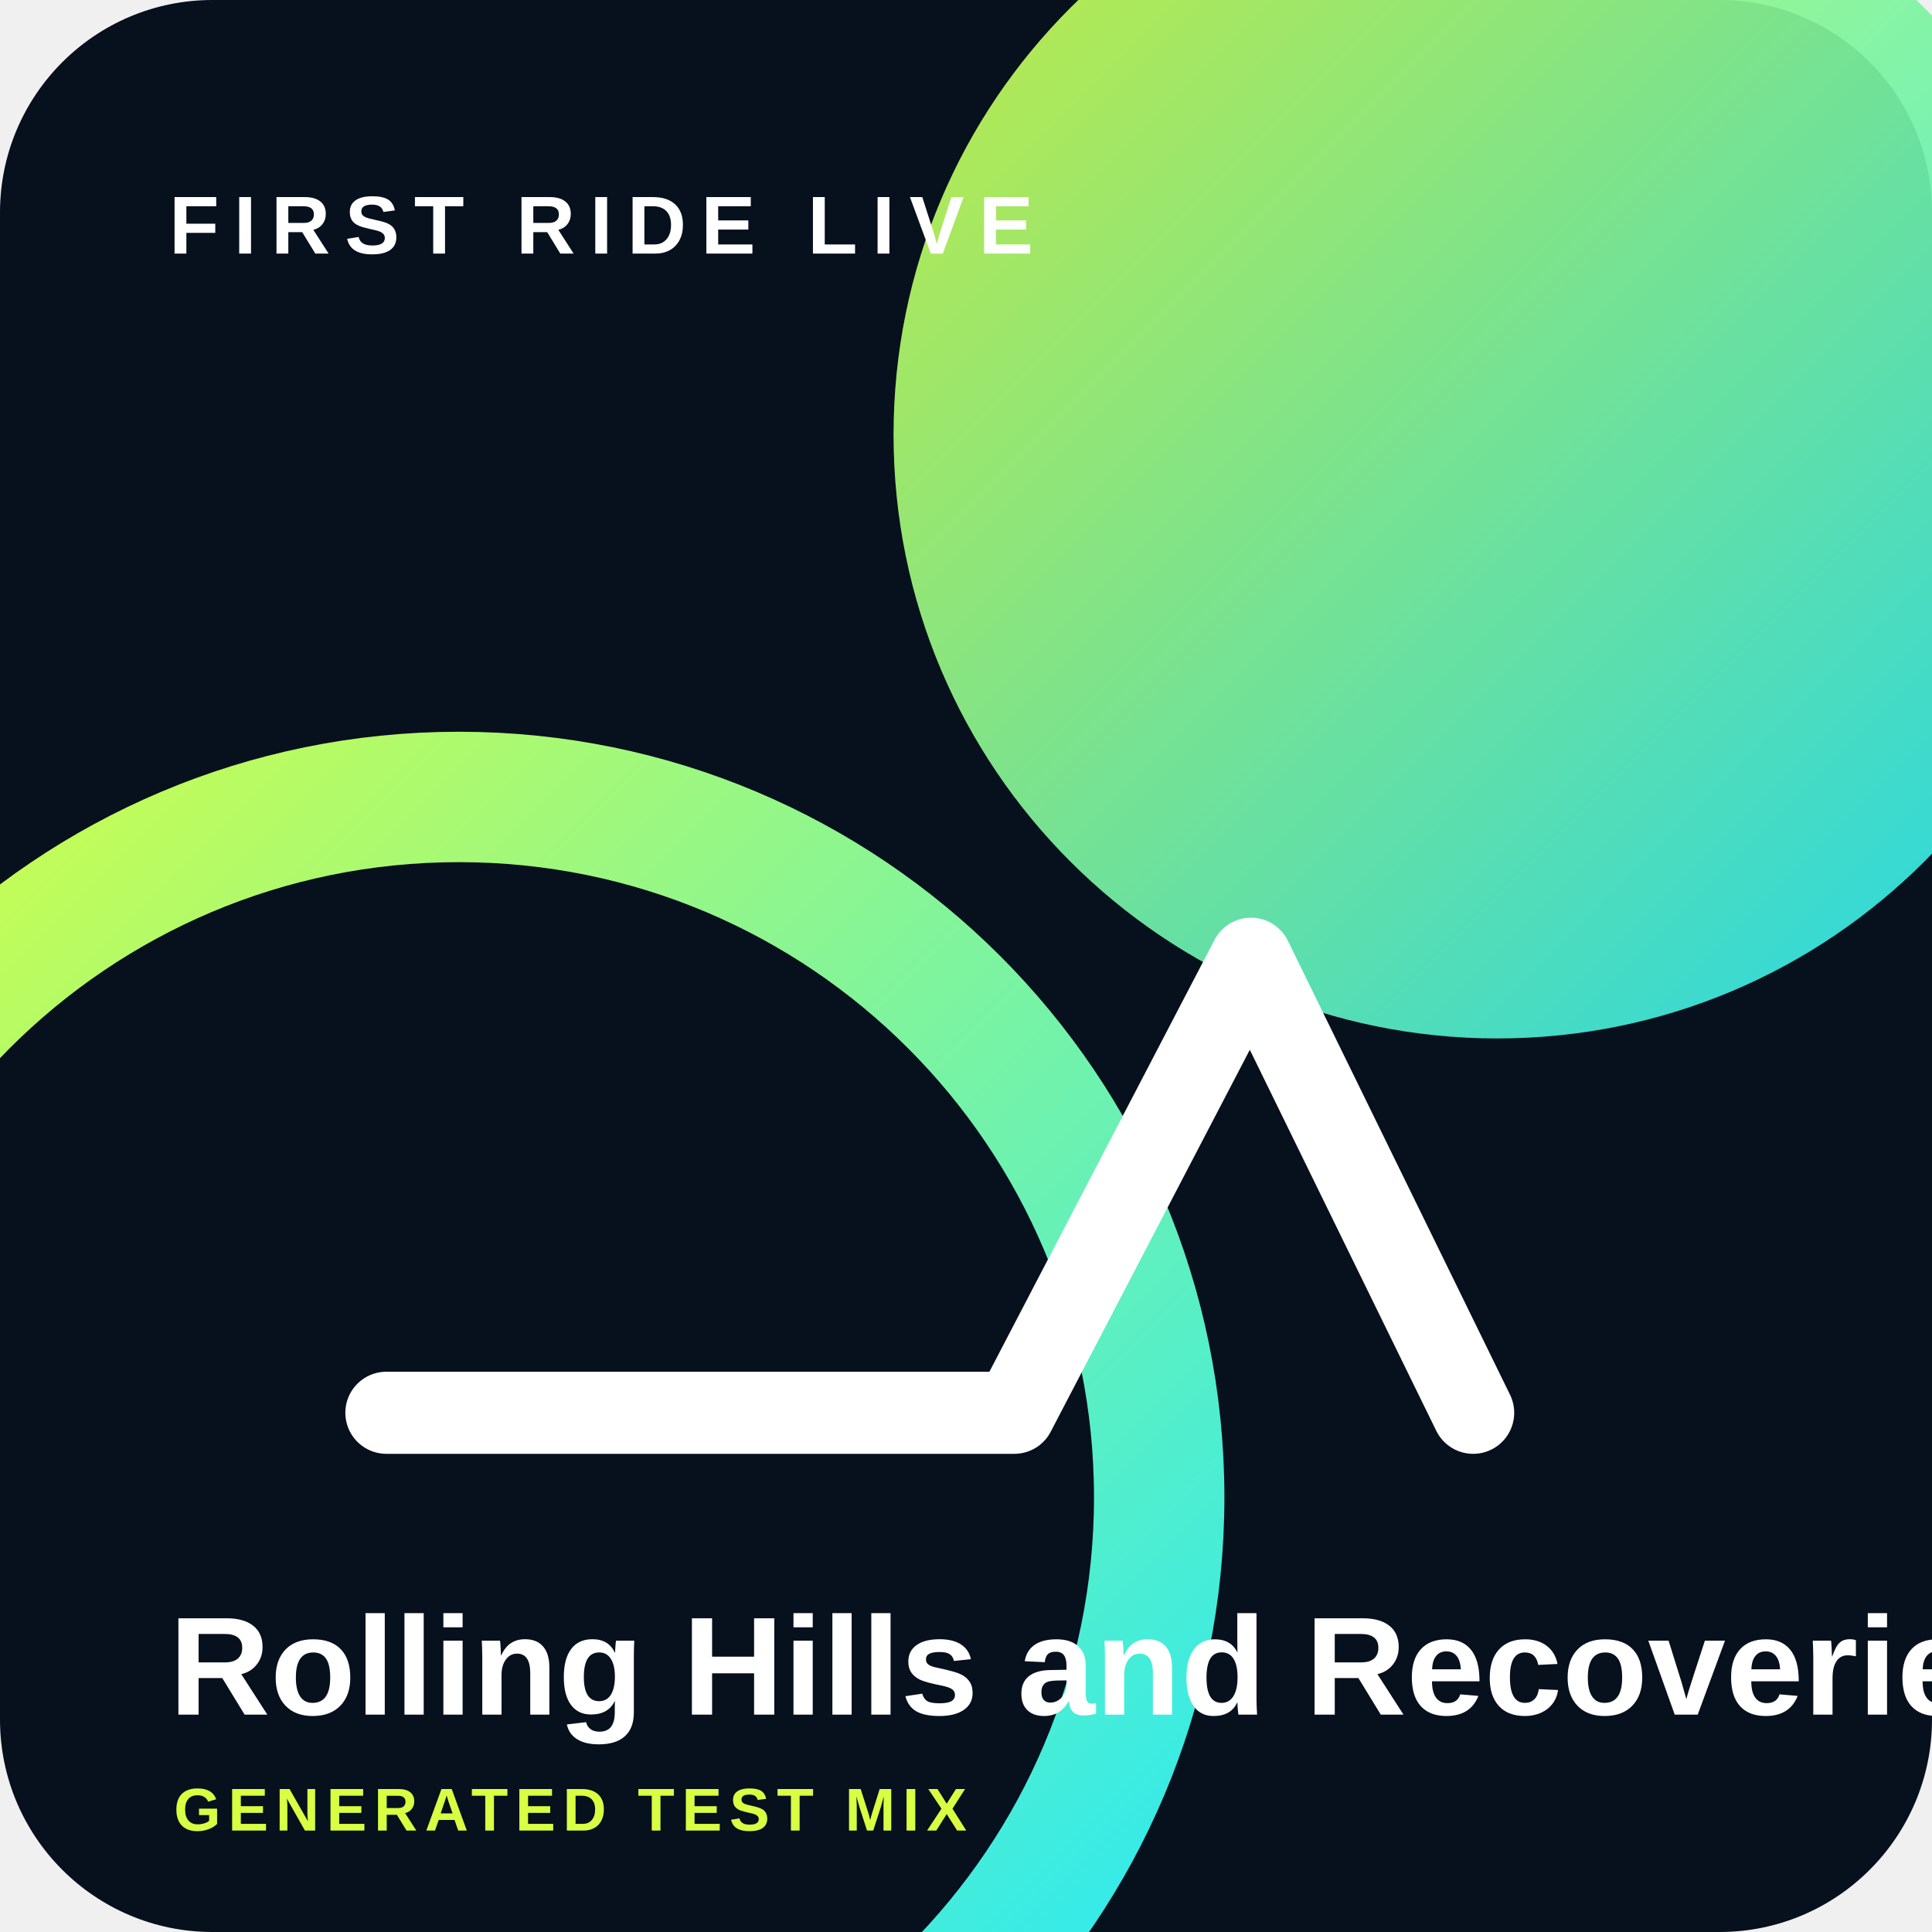
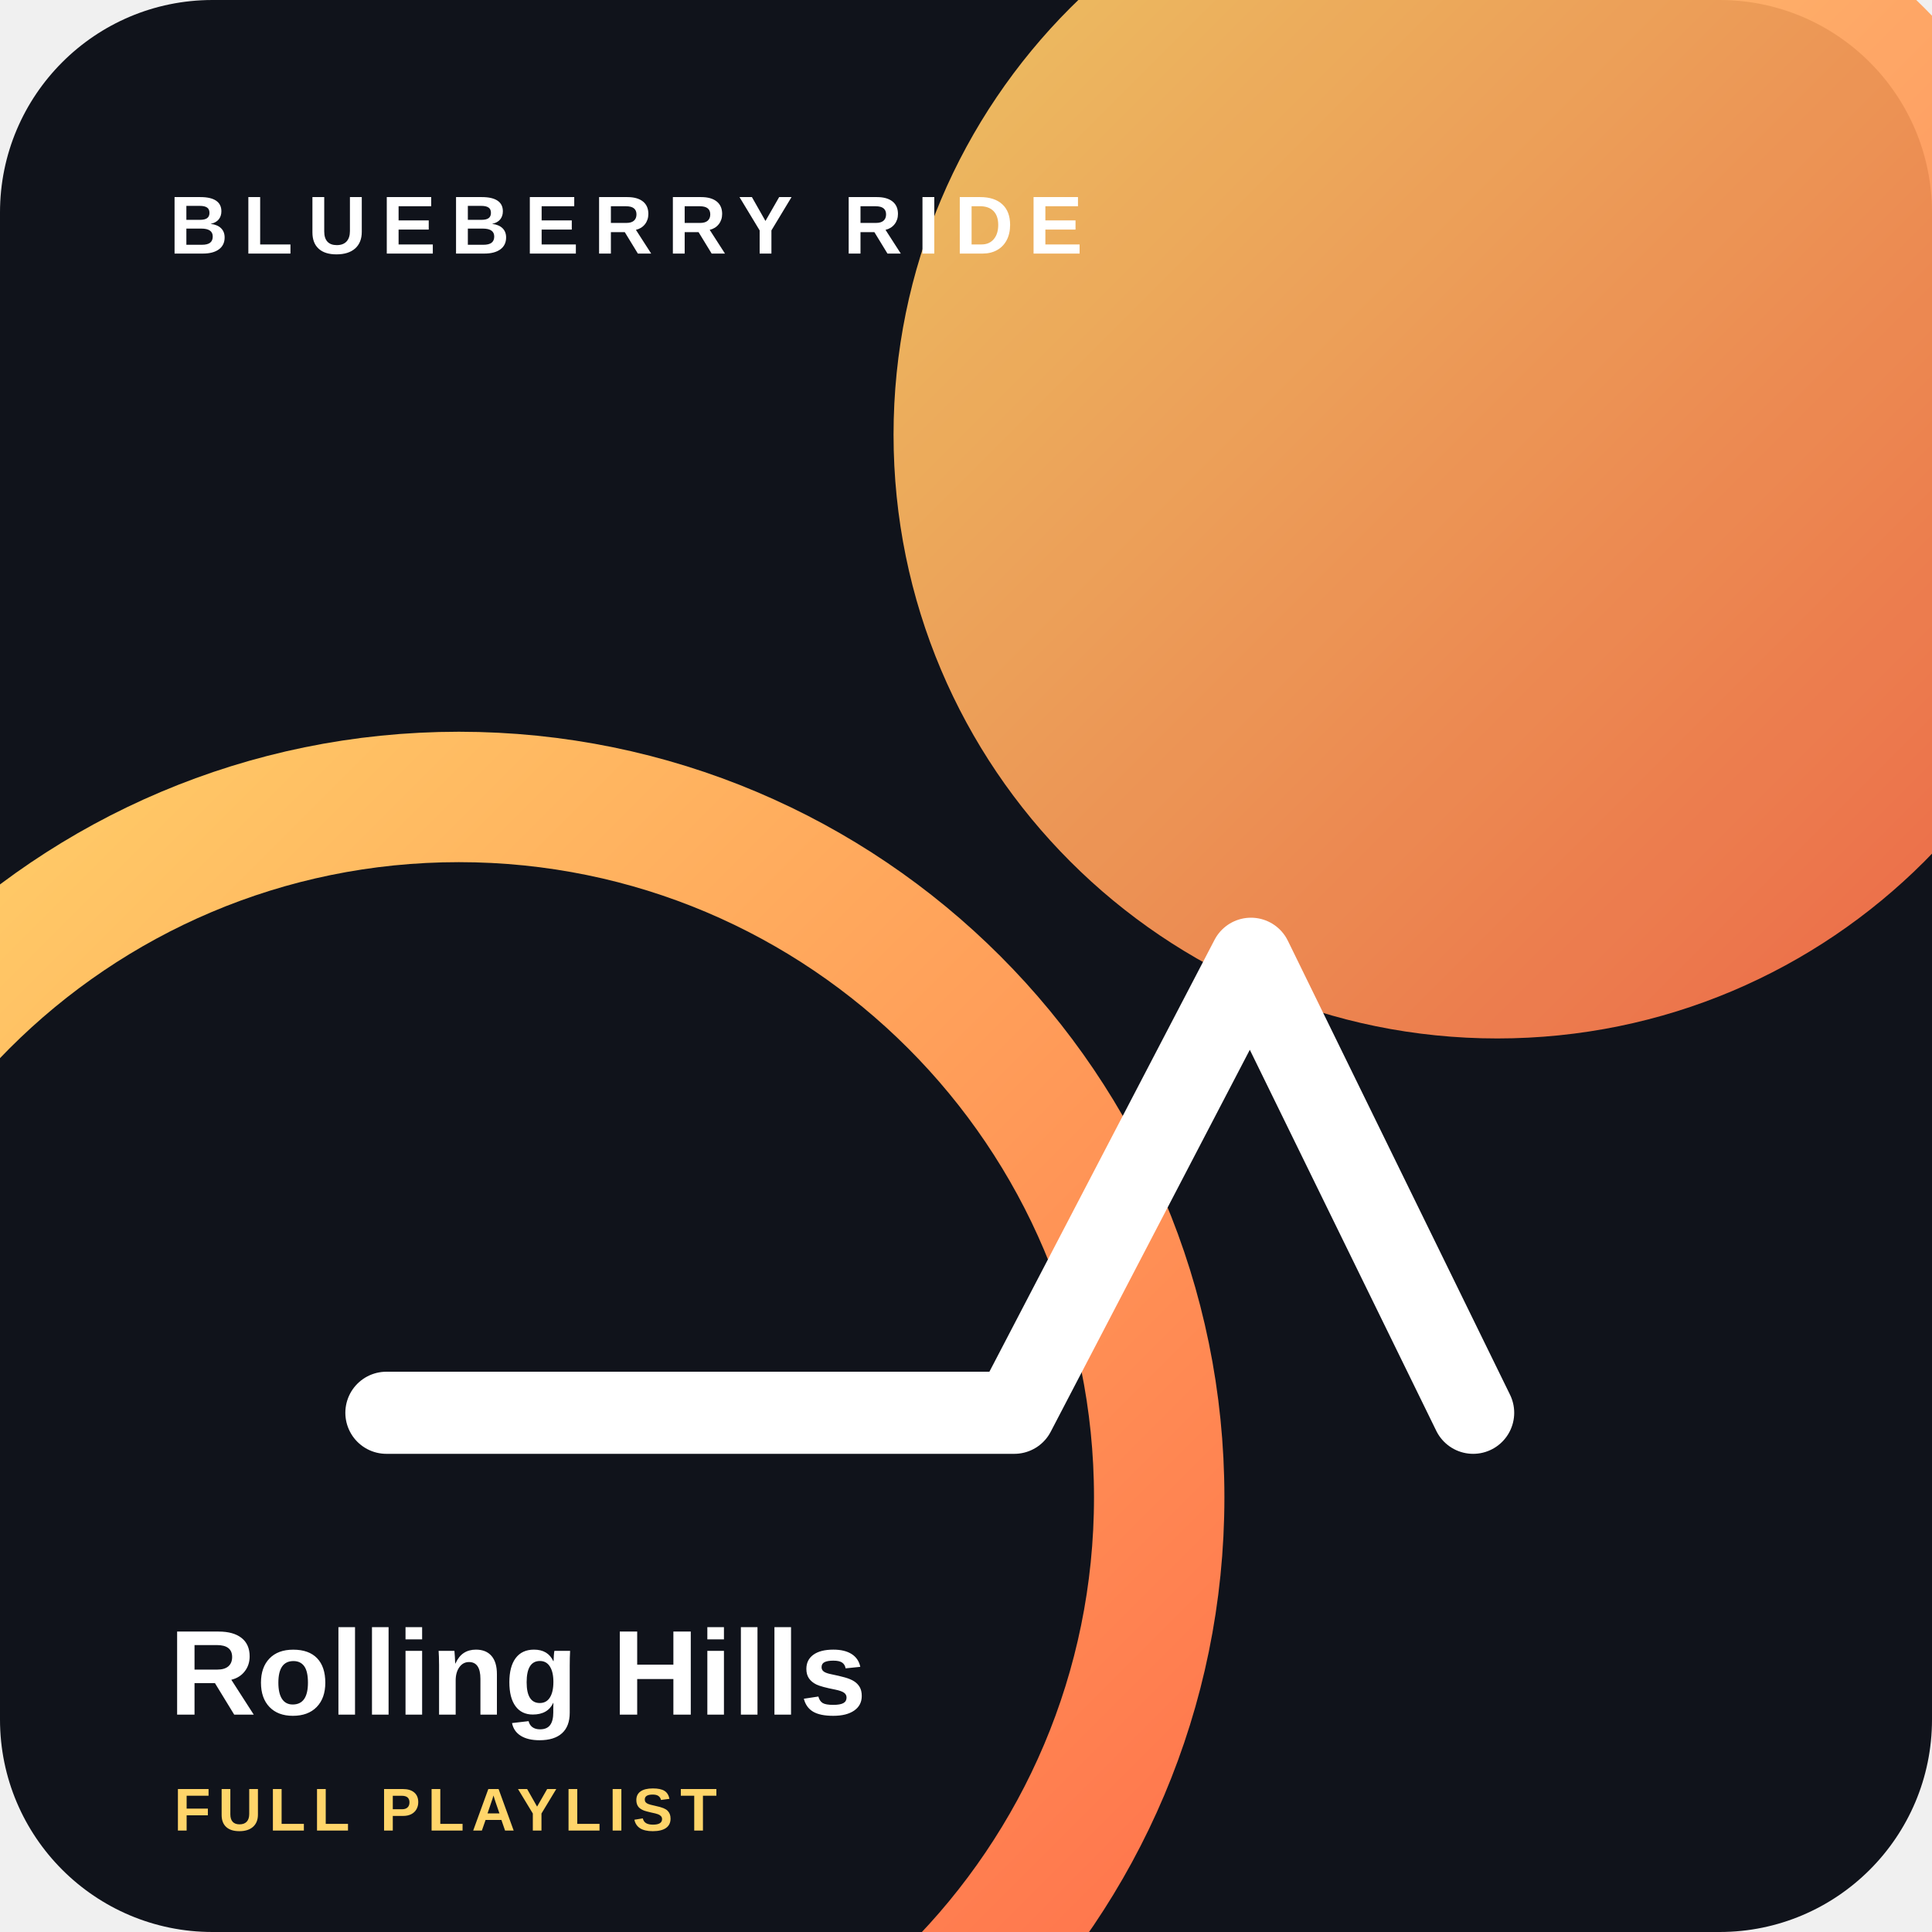
<svg xmlns="http://www.w3.org/2000/svg" viewBox="0 0 800 800">
  <defs>
    <linearGradient id="g" x2="1" y2="1">
-       <stop stop-color="#d8ff42" />
-       <stop offset="1" stop-color="#20e8ff" />
+       <stop stop-color="#ffd56a" />
+       <stop offset="1" stop-color="#ff6b4a" />
    </linearGradient>
  </defs>
-   <rect width="800" height="800" rx="88" fill="#07101d" />
+   <rect width="800" height="800" rx="88" fill="#10131b" />
  <circle cx="620" cy="180" r="250" fill="url(#g)" opacity=".92" />
  <circle cx="190" cy="620" r="290" fill="none" stroke="url(#g)" stroke-width="54" />
  <path d="M160 585h260l98-188 92 188" fill="none" stroke="#fff" stroke-width="34" stroke-linecap="round" stroke-linejoin="round" />
-   <text x="70" y="105" fill="#fff" font-family="Arial,sans-serif" font-size="34" font-weight="700" letter-spacing="6">FIRST RIDE LIVE</text>
-   <text x="70" y="710" fill="#fff" font-family="Arial,sans-serif" font-size="58" font-weight="800">Rolling Hills and Recoveries</text>
-   <text x="72" y="758" fill="#d8ff42" font-family="Arial,sans-serif" font-size="25" font-weight="700" letter-spacing="3">GENERATED TEST MIX</text>
+   <text x="70" y="105" fill="#fff" font-family="Arial,sans-serif" font-size="34" font-weight="700" letter-spacing="6">BLUEBERRY RIDE</text>
+   <text x="70" y="710" fill="#fff" font-family="Arial,sans-serif" font-size="50" font-weight="800">Rolling Hills</text>
+   <text x="72" y="758" fill="#ffd56a" font-family="Arial,sans-serif" font-size="25" font-weight="700" letter-spacing="3">FULL PLAYLIST</text>
</svg>
